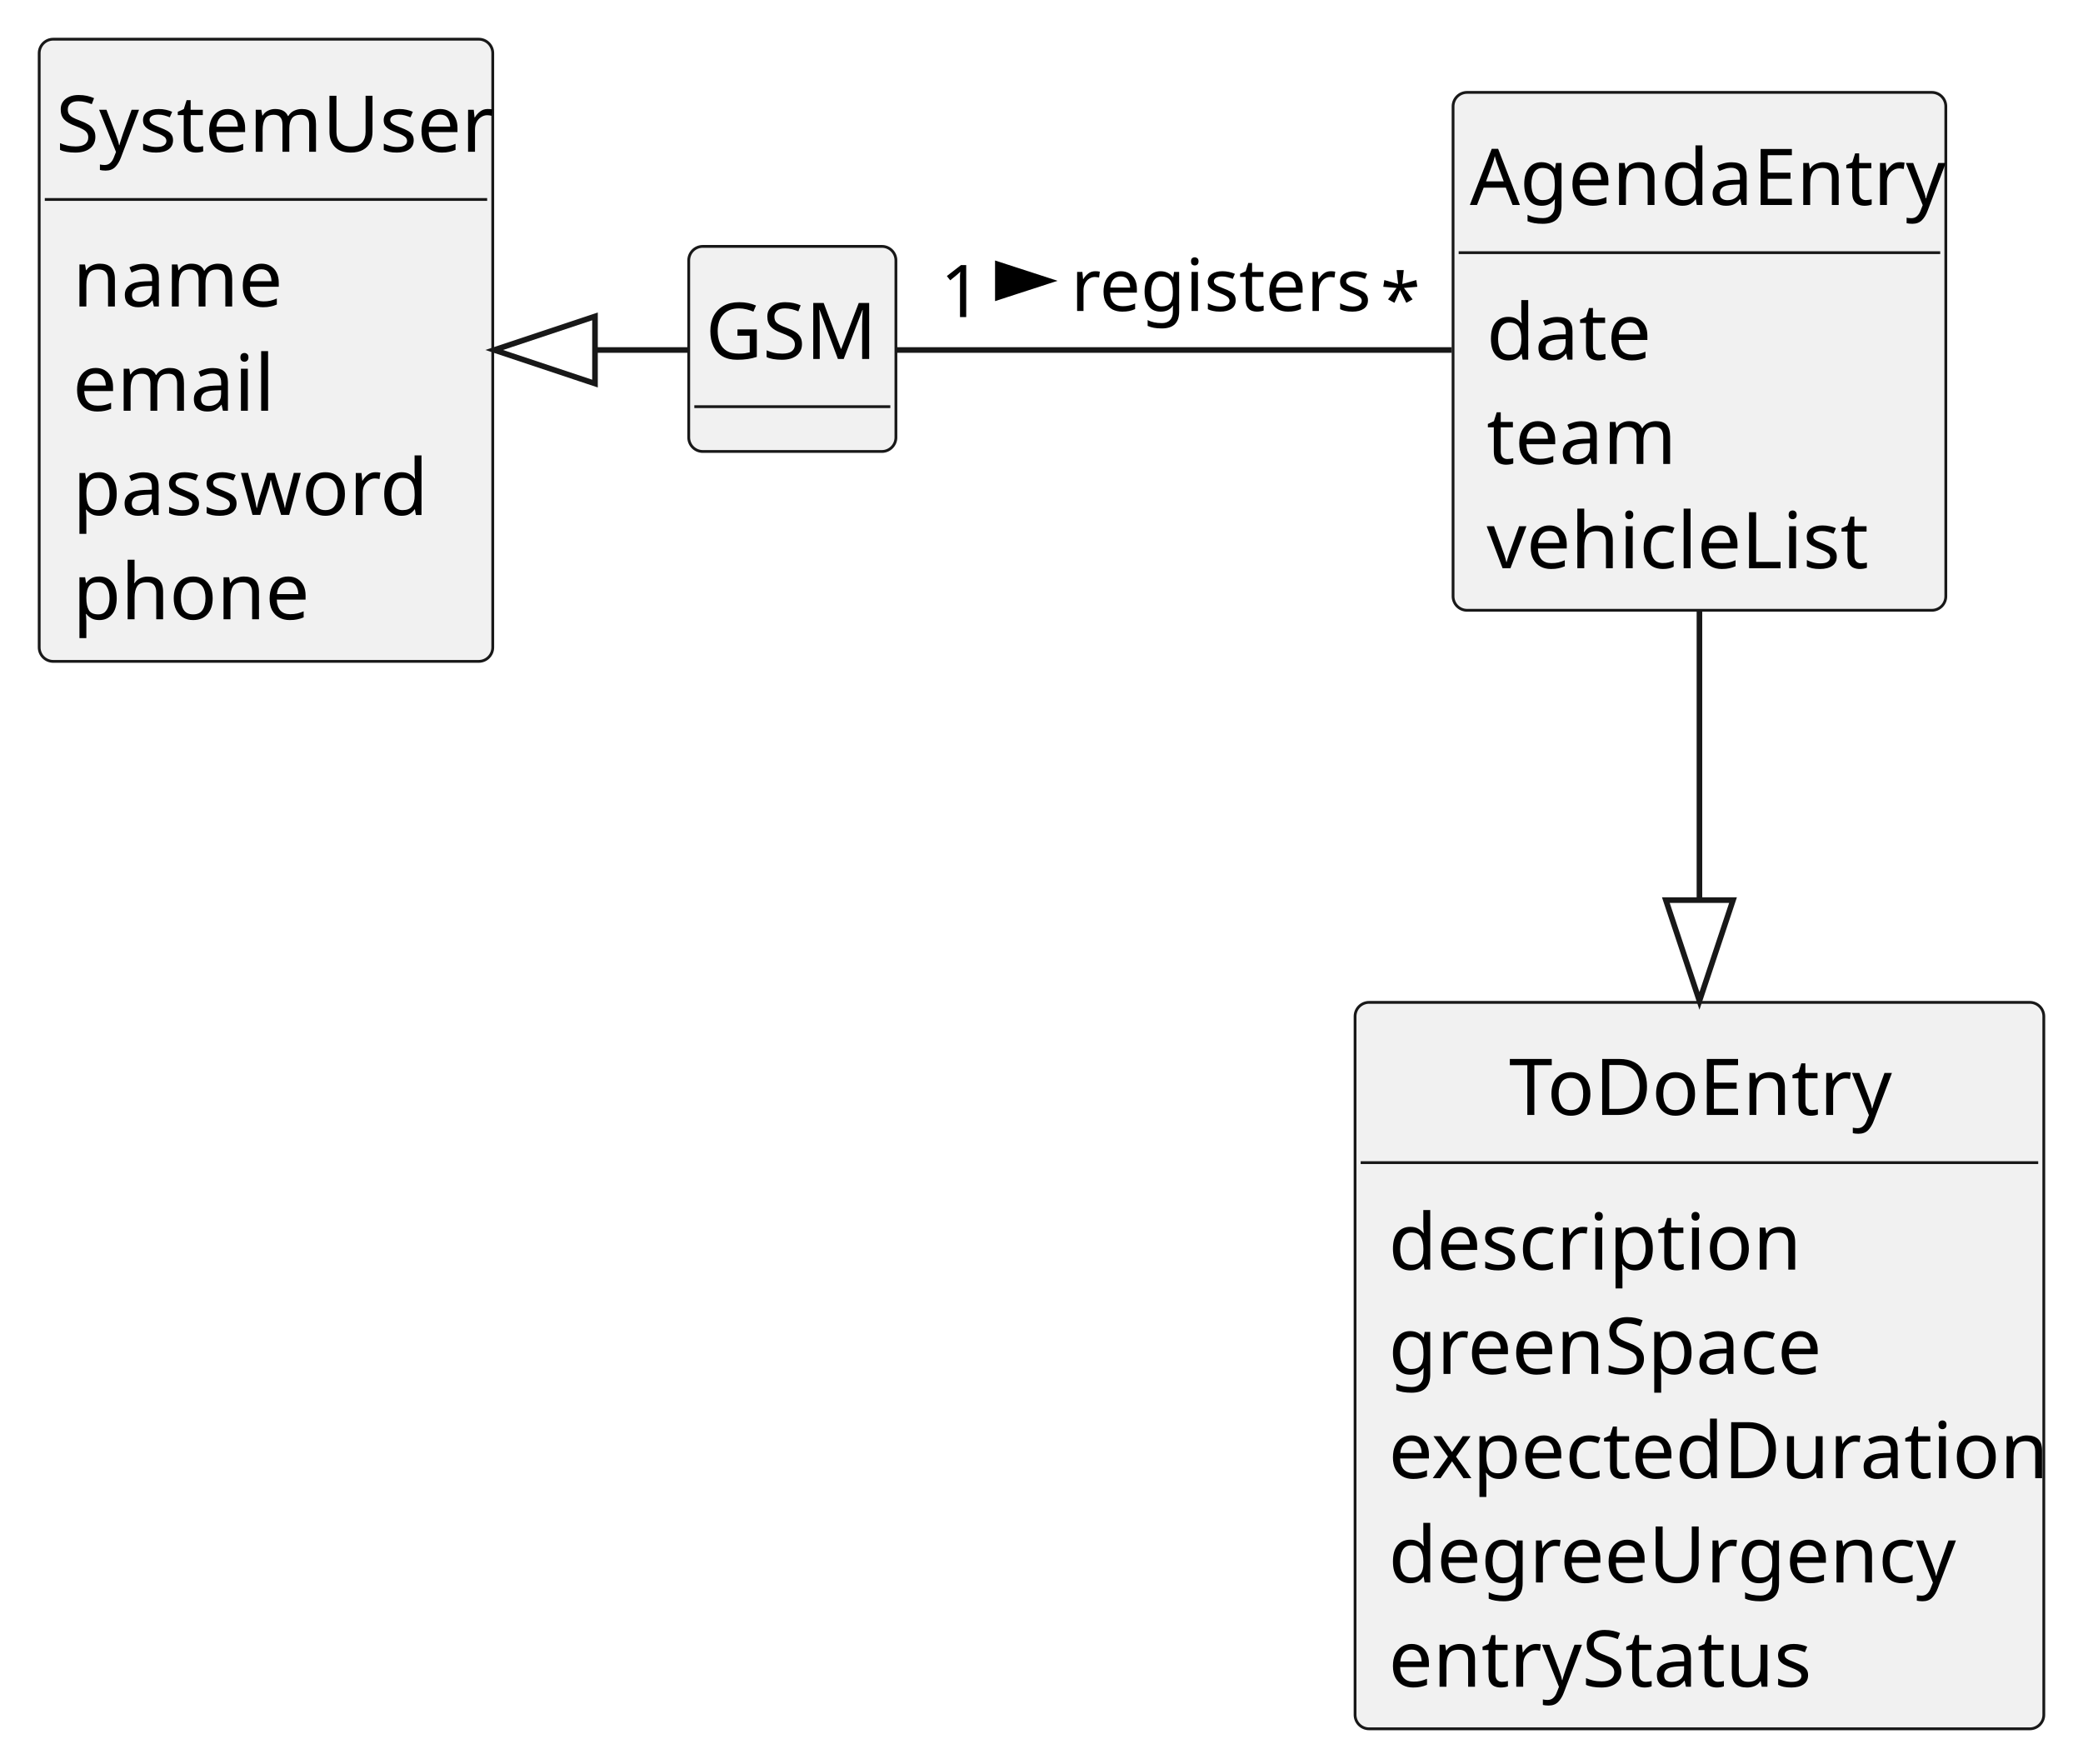
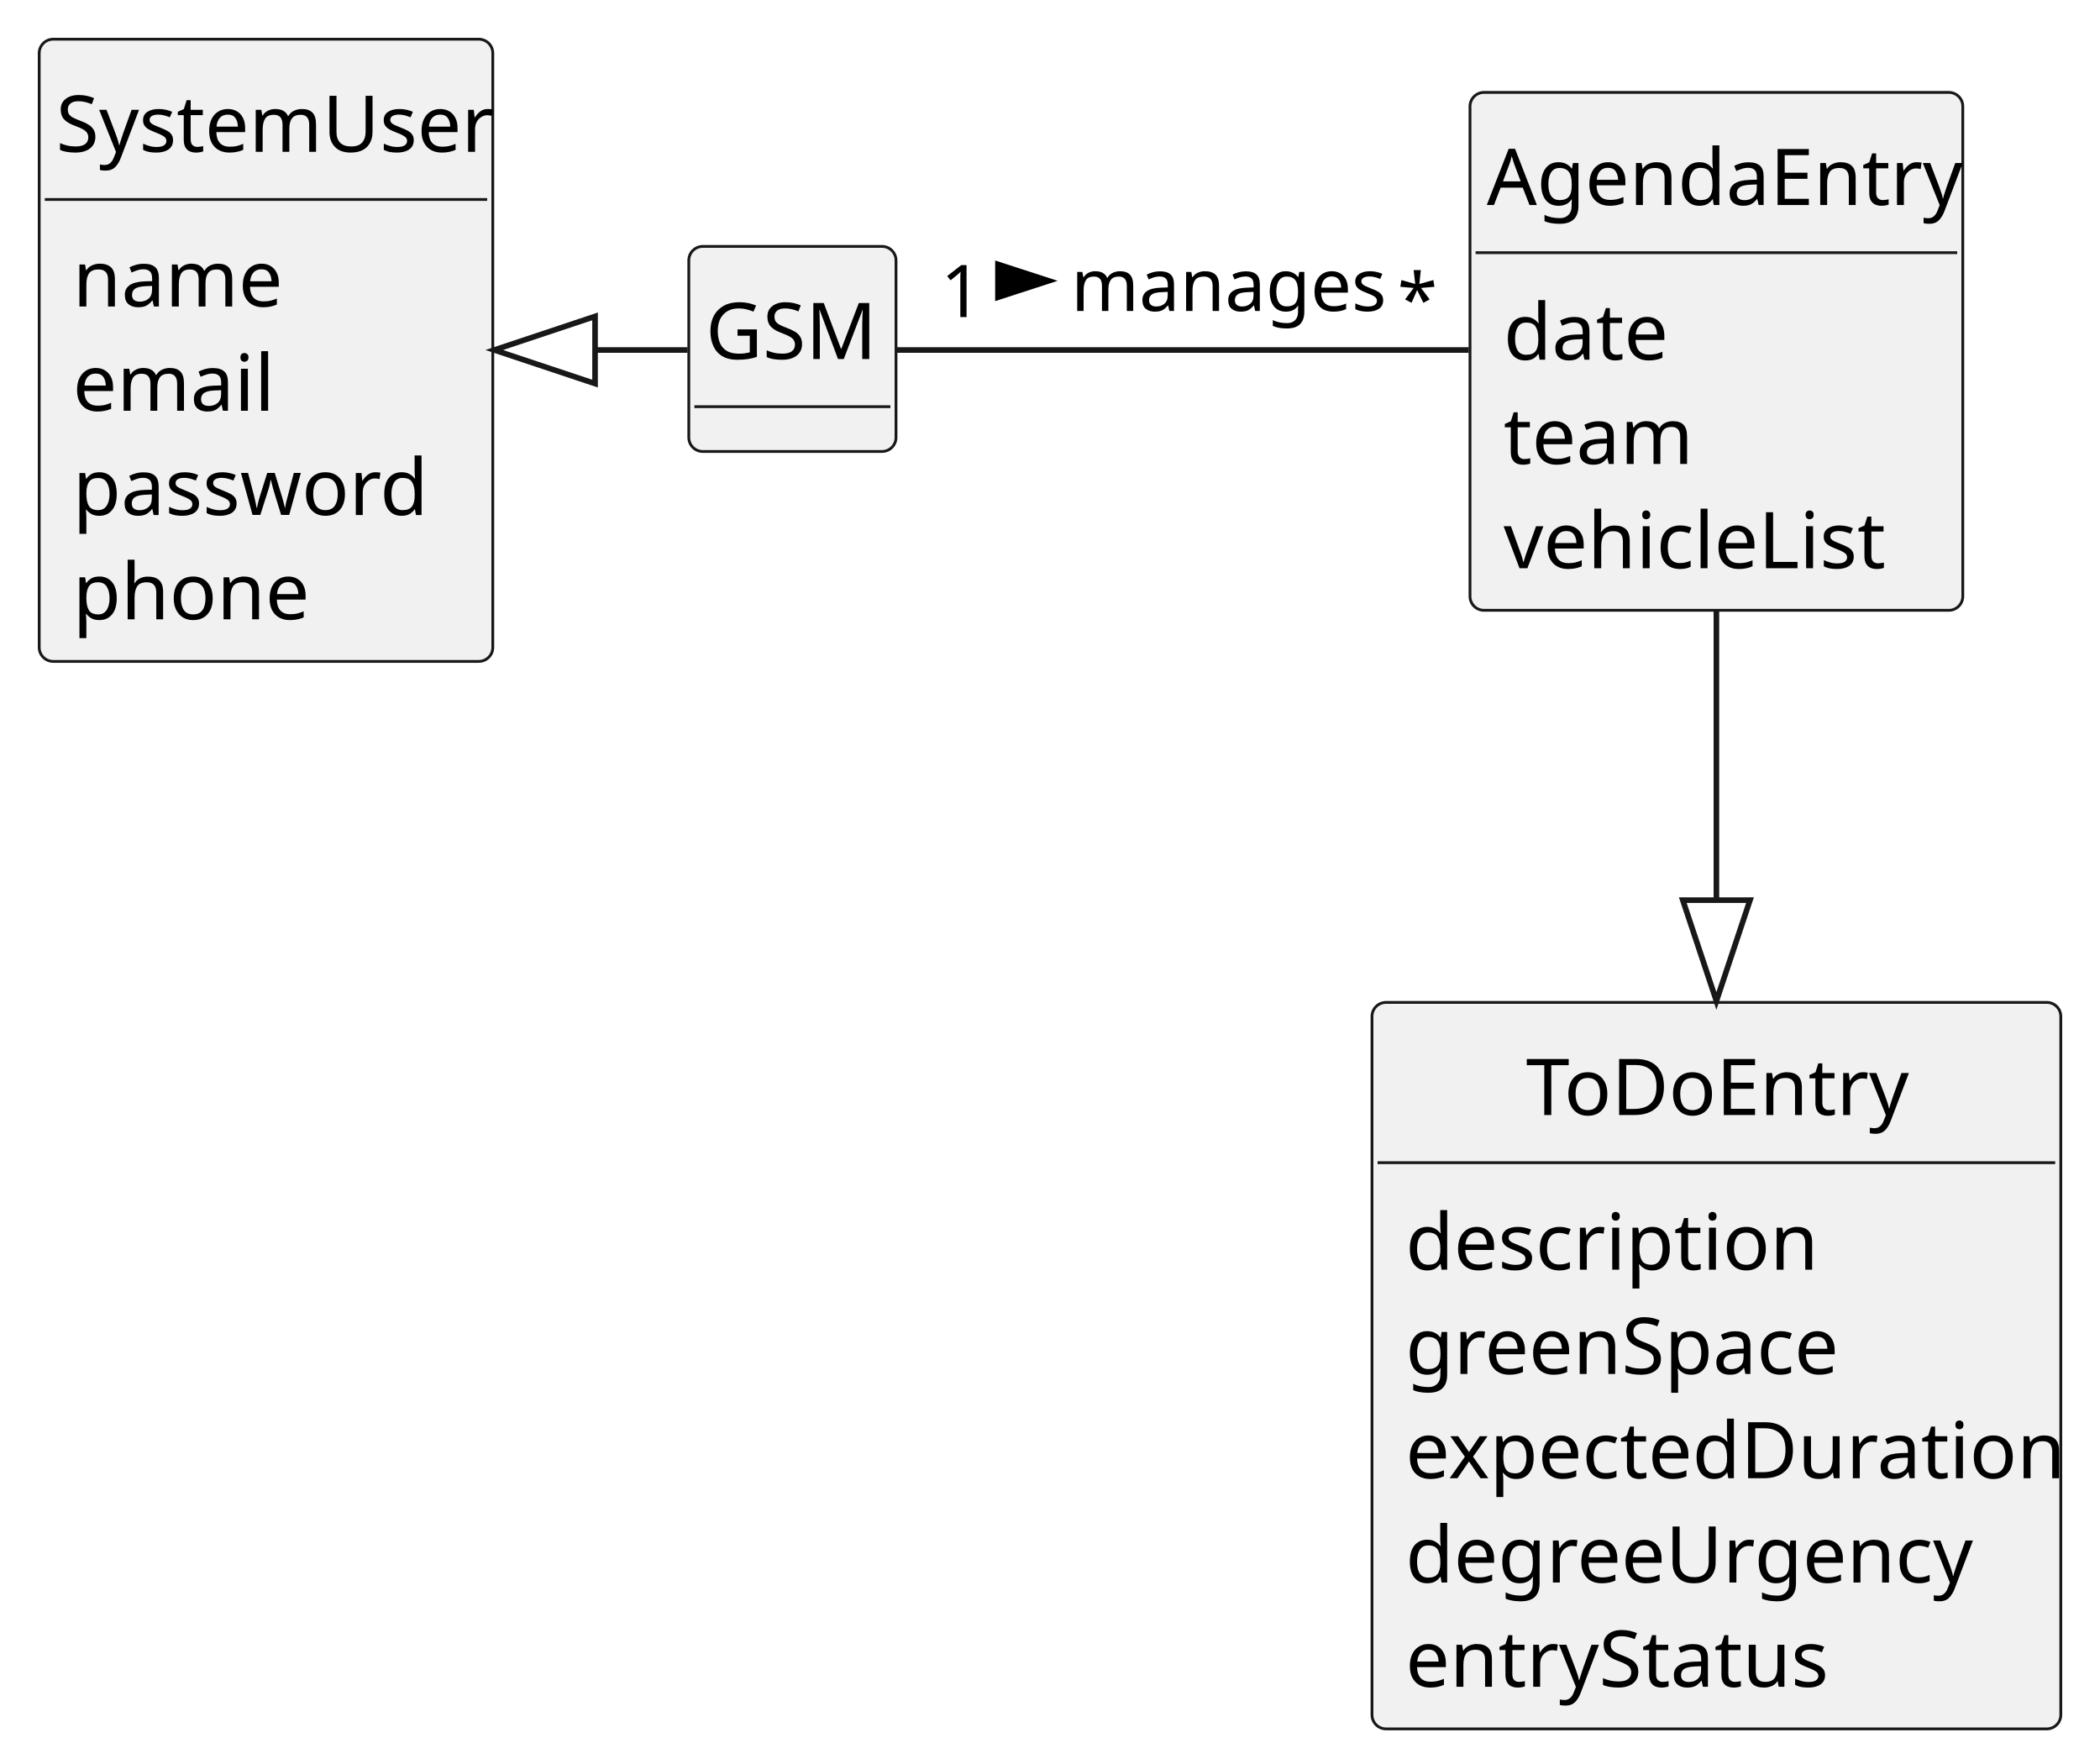
- <svg xmlns="http://www.w3.org/2000/svg" contentStyleType="text/css" height="315px" preserveAspectRatio="none" style="width:372px;height:315px;background:#FFFFFF;" version="1.1" viewBox="0 0 372 315" width="372px" zoomAndPan="magnify">
+ <svg xmlns="http://www.w3.org/2000/svg" contentStyleType="text/css" height="315px" preserveAspectRatio="none" style="width:375px;height:315px;background:#FFFFFF;" version="1.1" viewBox="0 0 375 315" width="375px" zoomAndPan="magnify">
  <defs />
  <g>
    <g id="elem_SystemUser">
      <rect codeLine="13" fill="#F1F1F1" height="111.106" id="SystemUser" rx="2.5" ry="2.5" style="stroke:#181818;stroke-width:0.5;" width="81" x="7" y="7" />
      <text fill="#000000" font-family="sans-serif" font-size="14" lengthAdjust="spacing" textLength="75" x="10" y="27.107">SystemUser</text>
      <line style="stroke:#181818;stroke-width:0.5;" x1="8" x2="87" y1="35.621" y2="35.621" />
      <text fill="#000000" font-family="sans-serif" font-size="14" lengthAdjust="spacing" textLength="35" x="13" y="54.728">name</text>
      <text fill="#000000" font-family="sans-serif" font-size="14" lengthAdjust="spacing" textLength="33" x="13" y="73.35">email</text>
      <text fill="#000000" font-family="sans-serif" font-size="14" lengthAdjust="spacing" textLength="60" x="13" y="91.971">password</text>
      <text fill="#000000" font-family="sans-serif" font-size="14" lengthAdjust="spacing" textLength="40" x="13" y="110.592">phone</text>
    </g>
    <g id="elem_GSM">
      <rect codeLine="20" fill="#F1F1F1" height="36.621" id="GSM" rx="2.5" ry="2.5" style="stroke:#181818;stroke-width:0.5;" width="37" x="123" y="44" />
      <text fill="#000000" font-family="sans-serif" font-size="14" lengthAdjust="spacing" textLength="31" x="126" y="64.107">GSM</text>
      <line style="stroke:#181818;stroke-width:0.5;" x1="124" x2="159" y1="72.621" y2="72.621" />
    </g>
    <g id="elem_AgendaEntry">
-       <rect codeLine="24" fill="#F1F1F1" height="92.484" id="AgendaEntry" rx="2.5" ry="2.5" style="stroke:#181818;stroke-width:0.5;" width="88" x="259.5" y="16.5" />
-       <text fill="#000000" font-family="sans-serif" font-size="14" lengthAdjust="spacing" textLength="82" x="262.5" y="36.607">AgendaEntry</text>
-       <line style="stroke:#181818;stroke-width:0.5;" x1="260.5" x2="346.5" y1="45.121" y2="45.121" />
-       <text fill="#000000" font-family="sans-serif" font-size="14" lengthAdjust="spacing" textLength="28" x="265.5" y="64.228">date</text>
-       <text fill="#000000" font-family="sans-serif" font-size="14" lengthAdjust="spacing" textLength="31" x="265.5" y="82.85">team</text>
-       <text fill="#000000" font-family="sans-serif" font-size="14" lengthAdjust="spacing" textLength="66" x="265.5" y="101.471">vehicleList</text>
+       <rect codeLine="24" fill="#F1F1F1" height="92.484" id="AgendaEntry" rx="2.5" ry="2.5" style="stroke:#181818;stroke-width:0.5;" width="88" x="262.5" y="16.5" />
+       <text fill="#000000" font-family="sans-serif" font-size="14" lengthAdjust="spacing" textLength="82" x="265.5" y="36.607">AgendaEntry</text>
+       <line style="stroke:#181818;stroke-width:0.5;" x1="263.5" x2="349.5" y1="45.121" y2="45.121" />
+       <text fill="#000000" font-family="sans-serif" font-size="14" lengthAdjust="spacing" textLength="28" x="268.5" y="64.228">date</text>
+       <text fill="#000000" font-family="sans-serif" font-size="14" lengthAdjust="spacing" textLength="31" x="268.5" y="82.85">team</text>
+       <text fill="#000000" font-family="sans-serif" font-size="14" lengthAdjust="spacing" textLength="66" x="268.5" y="101.471">vehicleList</text>
    </g>
    <g id="elem_ToDoEntry">
-       <rect codeLine="30" fill="#F1F1F1" height="129.727" id="ToDoEntry" rx="2.5" ry="2.5" style="stroke:#181818;stroke-width:0.5;" width="123" x="242" y="179" />
-       <text fill="#000000" font-family="sans-serif" font-size="14" lengthAdjust="spacing" textLength="68" x="269.5" y="199.107">ToDoEntry</text>
-       <line style="stroke:#181818;stroke-width:0.5;" x1="243" x2="364" y1="207.621" y2="207.621" />
-       <text fill="#000000" font-family="sans-serif" font-size="14" lengthAdjust="spacing" textLength="69" x="248" y="226.728">description</text>
-       <text fill="#000000" font-family="sans-serif" font-size="14" lengthAdjust="spacing" textLength="77" x="248" y="245.35">greenSpace</text>
-       <text fill="#000000" font-family="sans-serif" font-size="14" lengthAdjust="spacing" textLength="111" x="248" y="263.971">expectedDuration</text>
-       <text fill="#000000" font-family="sans-serif" font-size="14" lengthAdjust="spacing" textLength="97" x="248" y="282.592">degreeUrgency</text>
-       <text fill="#000000" font-family="sans-serif" font-size="14" lengthAdjust="spacing" textLength="72" x="248" y="301.213">entryStatus</text>
+       <rect codeLine="30" fill="#F1F1F1" height="129.727" id="ToDoEntry" rx="2.5" ry="2.5" style="stroke:#181818;stroke-width:0.5;" width="123" x="245" y="179" />
+       <text fill="#000000" font-family="sans-serif" font-size="14" lengthAdjust="spacing" textLength="68" x="272.5" y="199.107">ToDoEntry</text>
+       <line style="stroke:#181818;stroke-width:0.5;" x1="246" x2="367" y1="207.621" y2="207.621" />
+       <text fill="#000000" font-family="sans-serif" font-size="14" lengthAdjust="spacing" textLength="69" x="251" y="226.728">description</text>
+       <text fill="#000000" font-family="sans-serif" font-size="14" lengthAdjust="spacing" textLength="77" x="251" y="245.35">greenSpace</text>
+       <text fill="#000000" font-family="sans-serif" font-size="14" lengthAdjust="spacing" textLength="111" x="251" y="263.971">expectedDuration</text>
+       <text fill="#000000" font-family="sans-serif" font-size="14" lengthAdjust="spacing" textLength="97" x="251" y="282.592">degreeUrgency</text>
+       <text fill="#000000" font-family="sans-serif" font-size="14" lengthAdjust="spacing" textLength="72" x="251" y="301.213">entryStatus</text>
    </g>
    <g id="link_GSM_AgendaEntry">
-       <path codeLine="38" d="M160.08,62.5 C184.1,62.5 226.7,62.5 259.25,62.5 " fill="none" id="GSM-AgendaEntry" style="stroke:#181818;stroke-width:1.0;" />
+       <path codeLine="38" d="M160.11,62.5 C184.72,62.5 228.87,62.5 262.27,62.5 " fill="none" id="GSM-AgendaEntry" style="stroke:#181818;stroke-width:1.0;" />
      <polygon fill="#000000" points="187.25,50.145,178.205,47.207,178.205,53.084,187.25,50.145" style="stroke:#000000;stroke-width:1.0;" />
-       <text fill="#000000" font-family="sans-serif" font-size="13" lengthAdjust="spacing" textLength="50" x="191.25" y="55.528">registers</text>
-       <text fill="#000000" font-family="sans-serif" font-size="13" lengthAdjust="spacing" textLength="7" x="167.946" y="56.62">1</text>
-       <text fill="#000000" font-family="sans-serif" font-size="13" lengthAdjust="spacing" textLength="5" x="246.507" y="58.105">*</text>
+       <text fill="#000000" font-family="sans-serif" font-size="13" lengthAdjust="spacing" textLength="53" x="191.25" y="55.528">manages</text>
+       <text fill="#000000" font-family="sans-serif" font-size="13" lengthAdjust="spacing" textLength="7" x="167.987" y="56.62">1</text>
+       <text fill="#000000" font-family="sans-serif" font-size="13" lengthAdjust="spacing" textLength="5" x="249.53" y="58.105">*</text>
    </g>
    <g id="link_SystemUser_GSM">
      <path codeLine="39" d="M106.26,62.5 C117.77,62.5 111.27,62.5 122.78,62.5 " fill="none" id="SystemUser-backto-GSM" style="stroke:#181818;stroke-width:1.0;" />
      <polygon fill="none" points="88.26,62.5,106.26,68.5,106.26,56.5,88.26,62.5" style="stroke:#181818;stroke-width:1.0;" />
    </g>
    <g id="link_AgendaEntry_ToDoEntry">
-       <path codeLine="40" d="M303.5,108.8 C303.5,129.98 303.5,137.59 303.5,160.74 " fill="none" id="AgendaEntry-to-ToDoEntry" style="stroke:#181818;stroke-width:1.0;" />
-       <polygon fill="none" points="303.5,178.74,309.5,160.74,297.5,160.74,303.5,178.74" style="stroke:#181818;stroke-width:1.0;" />
+       <path codeLine="40" d="M306.5,108.8 C306.5,129.98 306.5,137.59 306.5,160.74 " fill="none" id="AgendaEntry-to-ToDoEntry" style="stroke:#181818;stroke-width:1.0;" />
+       <polygon fill="none" points="306.5,178.74,312.5,160.74,300.5,160.74,306.5,178.74" style="stroke:#181818;stroke-width:1.0;" />
    </g>
  </g>
</svg>
